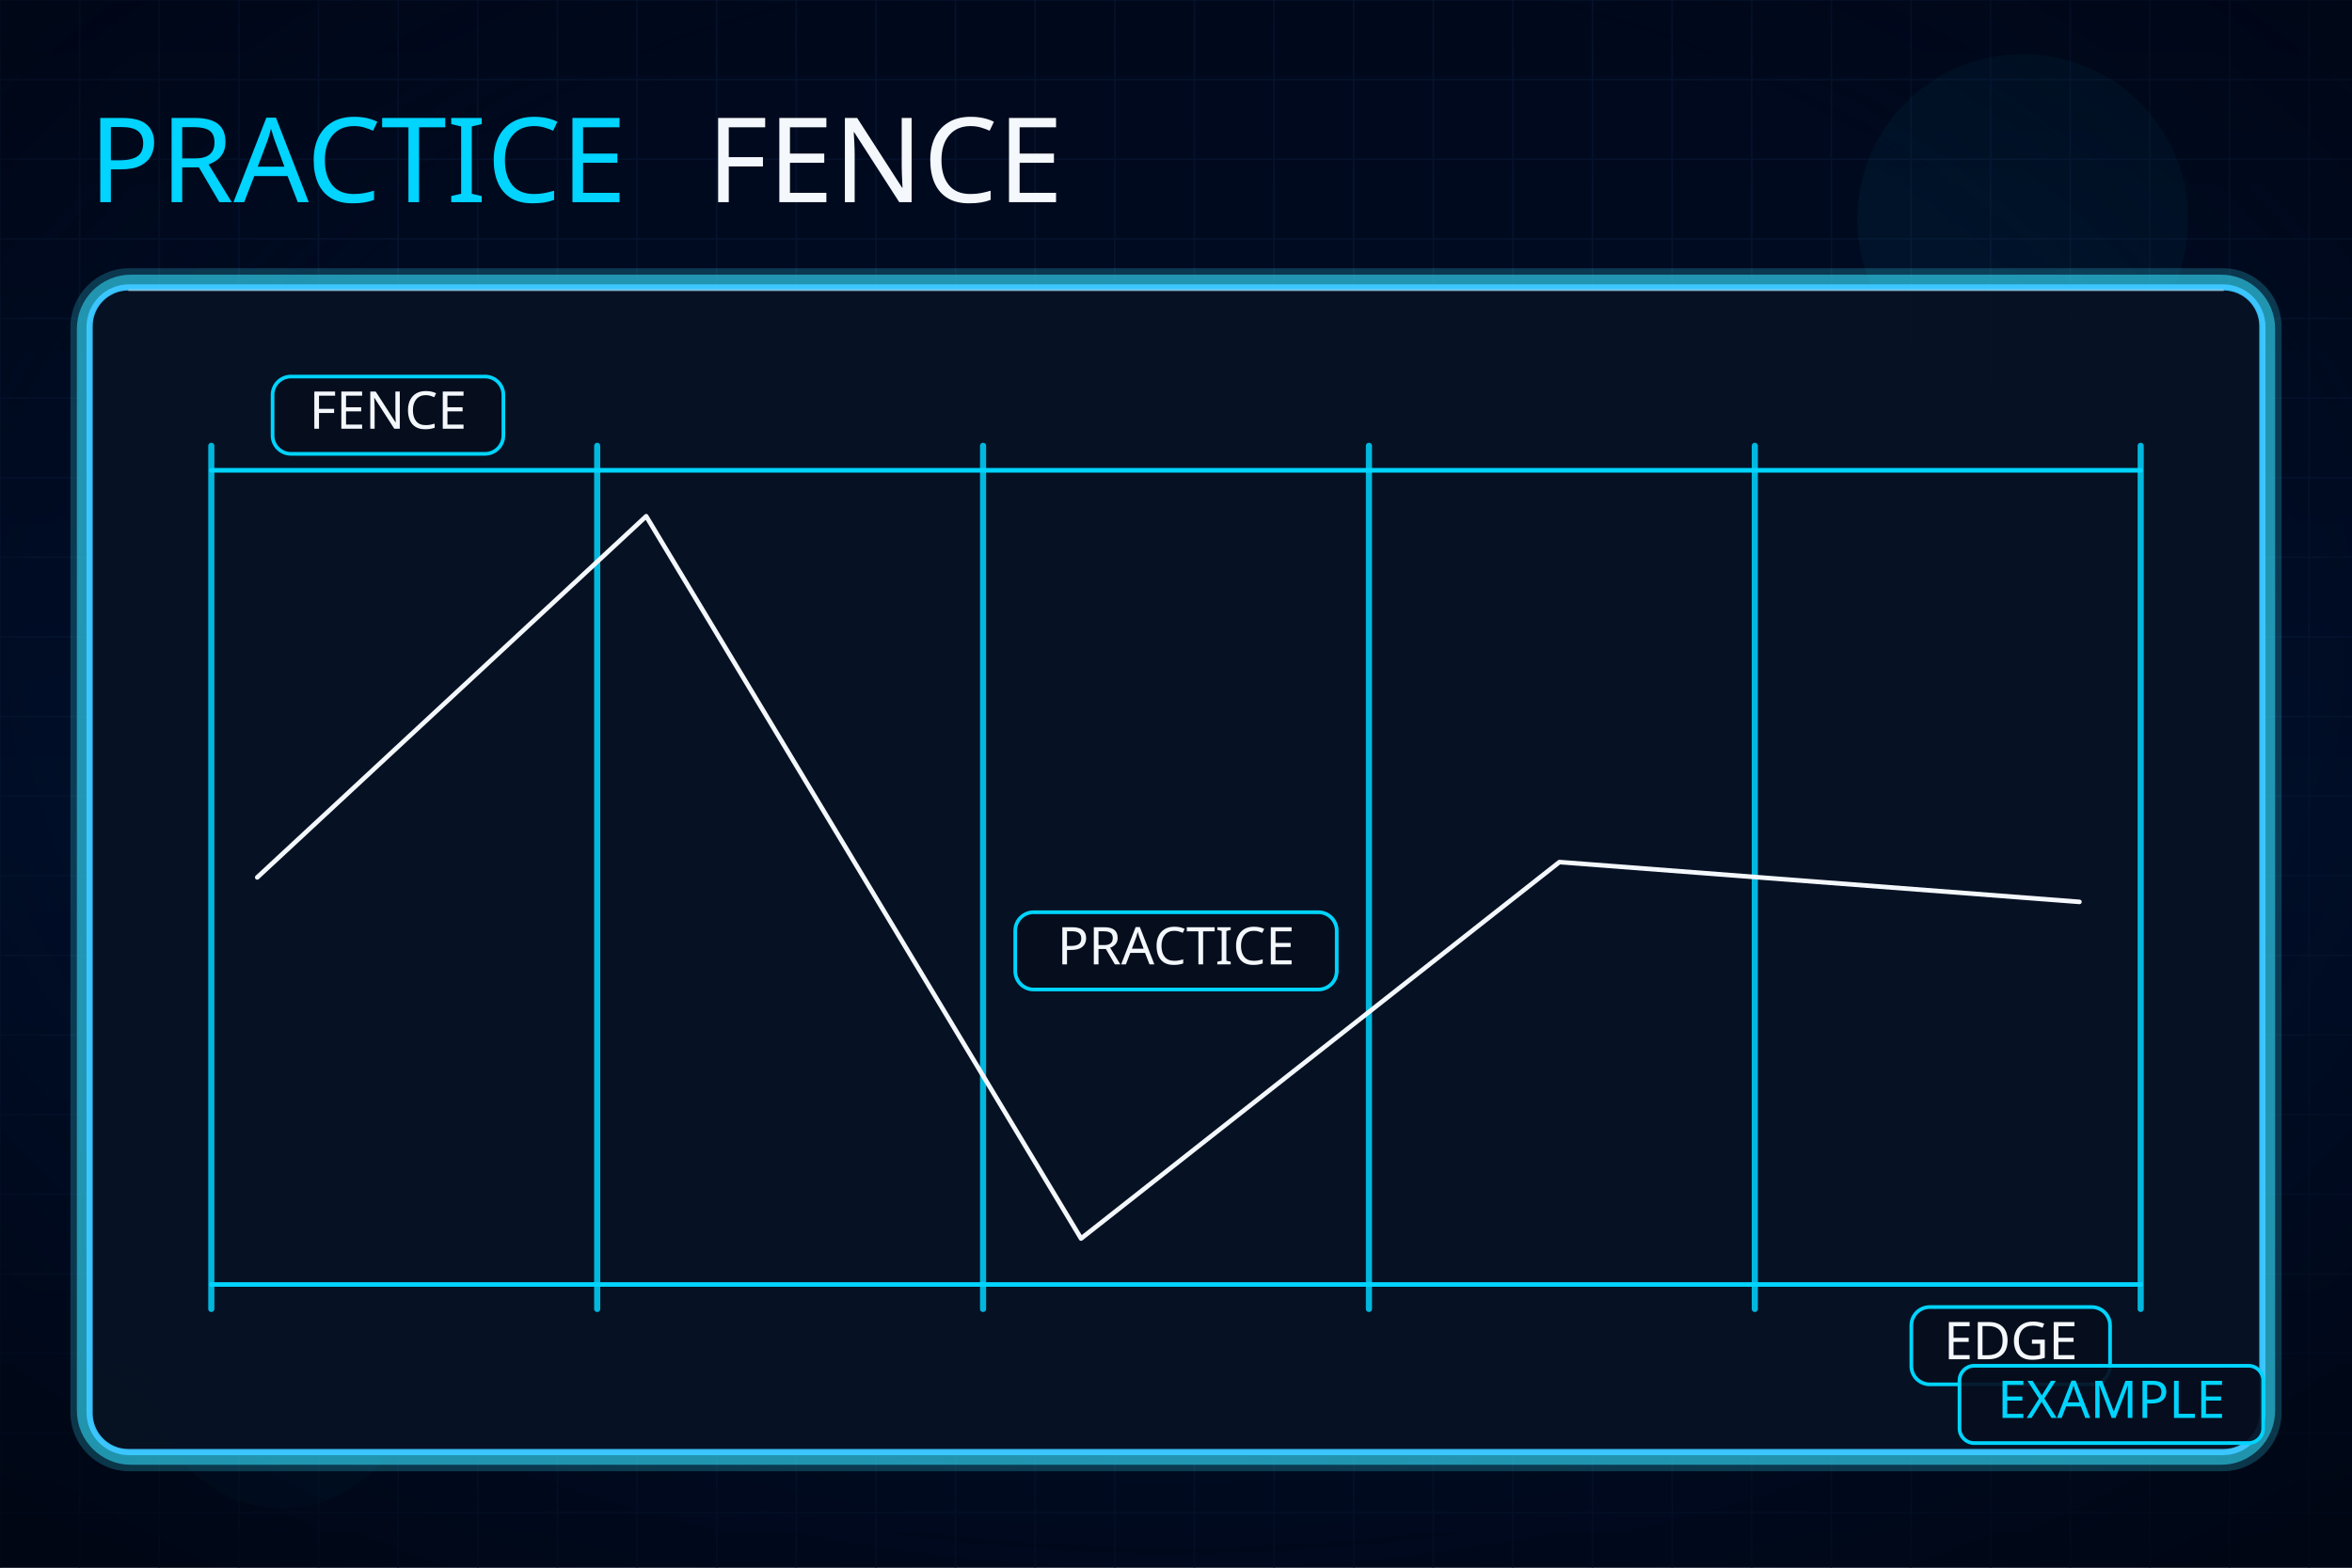
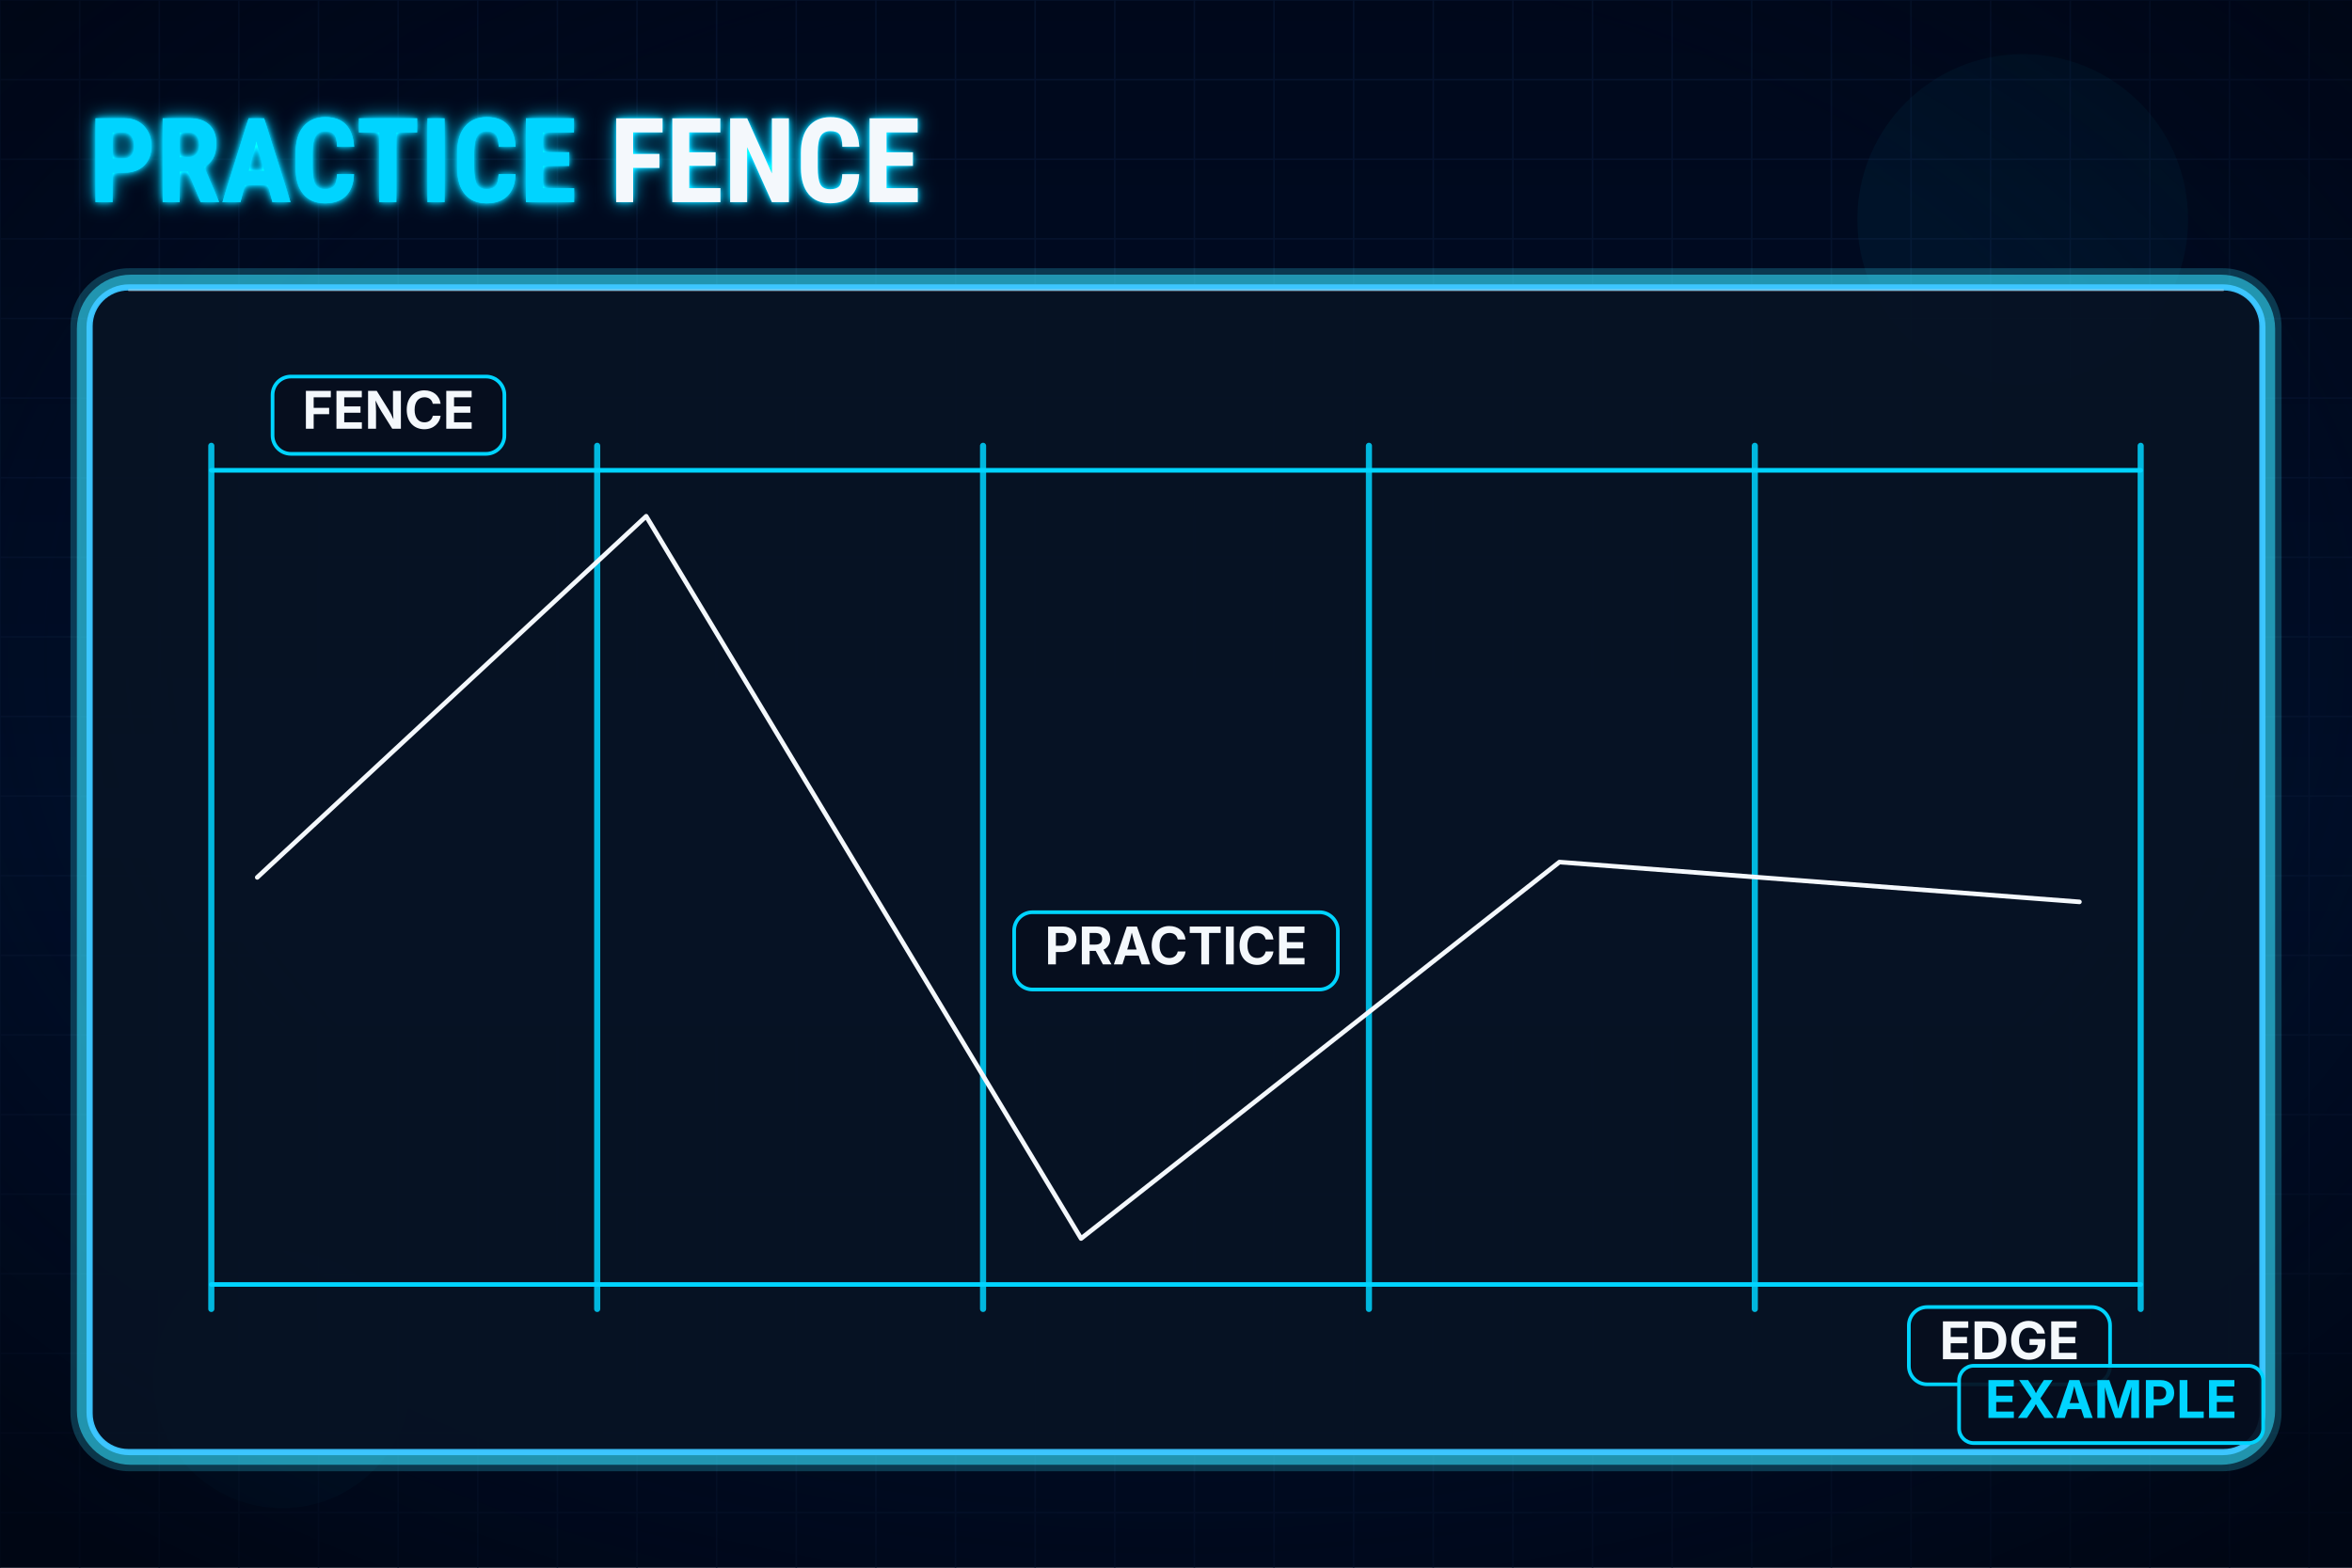
<svg xmlns="http://www.w3.org/2000/svg" width="1536" height="1024" viewBox="0 0 1536 1024">
  <defs>
    <style>
- @font-face { font-family: "Engine Regular"; src: url("../../../illustration_engine/assets/fonts/Inter-Regular.ttf") format("truetype"); font-weight: 400; font-style: normal; }
- @font-face { font-family: "Engine Semi"; src: url("../../../illustration_engine/assets/fonts/Inter-SemiBold.ttf") format("truetype"); font-weight: 400; font-style: normal; }
- @font-face { font-family: "Engine Bold"; src: url("../../../illustration_engine/assets/fonts/Inter-Bold.ttf") format("truetype"); font-weight: 400; font-style: normal; }
- @font-face { font-family: "Engine Condensed"; src: url("../../../illustration_engine/assets/fonts/RobotoCondensed-Bold.ttf") format("truetype"); font-weight: 400; font-style: normal; }
+ @font-face { font-family: "Inter"; src: url("file:///agent/repos/claude/skills/illustration-engine/illustration_engine/assets/fonts/Inter-Regular.ttf") format("truetype"); font-weight: normal; font-style: normal; }
+ @font-face { font-family: "Inter"; src: url("file:///agent/repos/claude/skills/illustration-engine/illustration_engine/assets/fonts/Inter-SemiBold.ttf") format("truetype"); font-weight: bold; font-style: normal; }
+ @font-face { font-family: "Inter"; src: url("file:///agent/repos/claude/skills/illustration-engine/illustration_engine/assets/fonts/Inter-Bold.ttf") format("truetype"); font-weight: bold; font-style: normal; }
+ @font-face { font-family: "Roboto Condensed"; src: url("file:///agent/repos/claude/skills/illustration-engine/illustration_engine/assets/fonts/RobotoCondensed-Bold.ttf") format("truetype"); font-weight: bold; font-style: normal; }
</style>
    <linearGradient id="bg1" x1="0" y1="0" x2="0" y2="1">
      <stop offset="0%" stop-color="#00081B" />
      <stop offset="52%" stop-color="#000F2A" />
      <stop offset="100%" stop-color="#000B21" />
    </linearGradient>
    <radialGradient id="vig2" cx="50%" cy="42%" r="72%">
      <stop offset="58%" stop-color="#00081B" stop-opacity="0" />
      <stop offset="100%" stop-color="#00040F" stop-opacity="0.72" />
    </radialGradient>
+     <filter id="bloom" x="-80%" y="-80%" width="260%" height="260%" color-interpolation-filters="sRGB">
+       <feGaussianBlur in="SourceGraphic" stdDeviation="6" result="wide" />
+       <feGaussianBlur in="SourceGraphic" stdDeviation="1.92" result="tight" />
+       <feComposite in="wide" in2="tight" operator="arithmetic" k1="0" k2="1" k3="1" k4="0" result="add" />
+       <feMerge>
+         <feMergeNode in="add" />
+         <feMergeNode in="SourceGraphic" />
+       </feMerge>
+     </filter>
  </defs>
  <rect x="0" y="0" width="1536" height="1024" rx="0" ry="0" fill="url(#bg1)" fill-opacity="1" stroke="none" stroke-width="0" stroke-opacity="1" />
  <g opacity="0.55">
    <line x1="0" y1="0" x2="0" y2="1024" stroke="#0A1A38" stroke-width="1" stroke-linecap="round" stroke-opacity="1" />
    <line x1="52" y1="0" x2="52" y2="1024" stroke="#0A1A38" stroke-width="1" stroke-linecap="round" stroke-opacity="1" />
    <line x1="104" y1="0" x2="104" y2="1024" stroke="#0A1A38" stroke-width="1" stroke-linecap="round" stroke-opacity="1" />
    <line x1="156" y1="0" x2="156" y2="1024" stroke="#0A1A38" stroke-width="1" stroke-linecap="round" stroke-opacity="1" />
    <line x1="208" y1="0" x2="208" y2="1024" stroke="#0A1A38" stroke-width="1" stroke-linecap="round" stroke-opacity="1" />
    <line x1="260" y1="0" x2="260" y2="1024" stroke="#0A1A38" stroke-width="1" stroke-linecap="round" stroke-opacity="1" />
    <line x1="312" y1="0" x2="312" y2="1024" stroke="#0A1A38" stroke-width="1" stroke-linecap="round" stroke-opacity="1" />
    <line x1="364" y1="0" x2="364" y2="1024" stroke="#0A1A38" stroke-width="1" stroke-linecap="round" stroke-opacity="1" />
    <line x1="416" y1="0" x2="416" y2="1024" stroke="#0A1A38" stroke-width="1" stroke-linecap="round" stroke-opacity="1" />
    <line x1="468" y1="0" x2="468" y2="1024" stroke="#0A1A38" stroke-width="1" stroke-linecap="round" stroke-opacity="1" />
    <line x1="520" y1="0" x2="520" y2="1024" stroke="#0A1A38" stroke-width="1" stroke-linecap="round" stroke-opacity="1" />
    <line x1="572" y1="0" x2="572" y2="1024" stroke="#0A1A38" stroke-width="1" stroke-linecap="round" stroke-opacity="1" />
    <line x1="624" y1="0" x2="624" y2="1024" stroke="#0A1A38" stroke-width="1" stroke-linecap="round" stroke-opacity="1" />
    <line x1="676" y1="0" x2="676" y2="1024" stroke="#0A1A38" stroke-width="1" stroke-linecap="round" stroke-opacity="1" />
    <line x1="728" y1="0" x2="728" y2="1024" stroke="#0A1A38" stroke-width="1" stroke-linecap="round" stroke-opacity="1" />
    <line x1="780" y1="0" x2="780" y2="1024" stroke="#0A1A38" stroke-width="1" stroke-linecap="round" stroke-opacity="1" />
    <line x1="832" y1="0" x2="832" y2="1024" stroke="#0A1A38" stroke-width="1" stroke-linecap="round" stroke-opacity="1" />
    <line x1="884" y1="0" x2="884" y2="1024" stroke="#0A1A38" stroke-width="1" stroke-linecap="round" stroke-opacity="1" />
    <line x1="936" y1="0" x2="936" y2="1024" stroke="#0A1A38" stroke-width="1" stroke-linecap="round" stroke-opacity="1" />
    <line x1="988" y1="0" x2="988" y2="1024" stroke="#0A1A38" stroke-width="1" stroke-linecap="round" stroke-opacity="1" />
    <line x1="1040" y1="0" x2="1040" y2="1024" stroke="#0A1A38" stroke-width="1" stroke-linecap="round" stroke-opacity="1" />
    <line x1="1092" y1="0" x2="1092" y2="1024" stroke="#0A1A38" stroke-width="1" stroke-linecap="round" stroke-opacity="1" />
    <line x1="1144" y1="0" x2="1144" y2="1024" stroke="#0A1A38" stroke-width="1" stroke-linecap="round" stroke-opacity="1" />
    <line x1="1196" y1="0" x2="1196" y2="1024" stroke="#0A1A38" stroke-width="1" stroke-linecap="round" stroke-opacity="1" />
    <line x1="1248" y1="0" x2="1248" y2="1024" stroke="#0A1A38" stroke-width="1" stroke-linecap="round" stroke-opacity="1" />
    <line x1="1300" y1="0" x2="1300" y2="1024" stroke="#0A1A38" stroke-width="1" stroke-linecap="round" stroke-opacity="1" />
    <line x1="1352" y1="0" x2="1352" y2="1024" stroke="#0A1A38" stroke-width="1" stroke-linecap="round" stroke-opacity="1" />
    <line x1="1404" y1="0" x2="1404" y2="1024" stroke="#0A1A38" stroke-width="1" stroke-linecap="round" stroke-opacity="1" />
    <line x1="1456" y1="0" x2="1456" y2="1024" stroke="#0A1A38" stroke-width="1" stroke-linecap="round" stroke-opacity="1" />
    <line x1="1508" y1="0" x2="1508" y2="1024" stroke="#0A1A38" stroke-width="1" stroke-linecap="round" stroke-opacity="1" />
    <line x1="0" y1="0" x2="1536" y2="0" stroke="#0A1A38" stroke-width="1" stroke-linecap="round" stroke-opacity="1" />
    <line x1="0" y1="52" x2="1536" y2="52" stroke="#0A1A38" stroke-width="1" stroke-linecap="round" stroke-opacity="1" />
    <line x1="0" y1="104" x2="1536" y2="104" stroke="#0A1A38" stroke-width="1" stroke-linecap="round" stroke-opacity="1" />
    <line x1="0" y1="156" x2="1536" y2="156" stroke="#0A1A38" stroke-width="1" stroke-linecap="round" stroke-opacity="1" />
    <line x1="0" y1="208" x2="1536" y2="208" stroke="#0A1A38" stroke-width="1" stroke-linecap="round" stroke-opacity="1" />
    <line x1="0" y1="260" x2="1536" y2="260" stroke="#0A1A38" stroke-width="1" stroke-linecap="round" stroke-opacity="1" />
    <line x1="0" y1="312" x2="1536" y2="312" stroke="#0A1A38" stroke-width="1" stroke-linecap="round" stroke-opacity="1" />
    <line x1="0" y1="364" x2="1536" y2="364" stroke="#0A1A38" stroke-width="1" stroke-linecap="round" stroke-opacity="1" />
    <line x1="0" y1="416" x2="1536" y2="416" stroke="#0A1A38" stroke-width="1" stroke-linecap="round" stroke-opacity="1" />
    <line x1="0" y1="468" x2="1536" y2="468" stroke="#0A1A38" stroke-width="1" stroke-linecap="round" stroke-opacity="1" />
    <line x1="0" y1="520" x2="1536" y2="520" stroke="#0A1A38" stroke-width="1" stroke-linecap="round" stroke-opacity="1" />
    <line x1="0" y1="572" x2="1536" y2="572" stroke="#0A1A38" stroke-width="1" stroke-linecap="round" stroke-opacity="1" />
    <line x1="0" y1="624" x2="1536" y2="624" stroke="#0A1A38" stroke-width="1" stroke-linecap="round" stroke-opacity="1" />
    <line x1="0" y1="676" x2="1536" y2="676" stroke="#0A1A38" stroke-width="1" stroke-linecap="round" stroke-opacity="1" />
    <line x1="0" y1="728" x2="1536" y2="728" stroke="#0A1A38" stroke-width="1" stroke-linecap="round" stroke-opacity="1" />
    <line x1="0" y1="780" x2="1536" y2="780" stroke="#0A1A38" stroke-width="1" stroke-linecap="round" stroke-opacity="1" />
    <line x1="0" y1="832" x2="1536" y2="832" stroke="#0A1A38" stroke-width="1" stroke-linecap="round" stroke-opacity="1" />
    <line x1="0" y1="884" x2="1536" y2="884" stroke="#0A1A38" stroke-width="1" stroke-linecap="round" stroke-opacity="1" />
    <line x1="0" y1="936" x2="1536" y2="936" stroke="#0A1A38" stroke-width="1" stroke-linecap="round" stroke-opacity="1" />
    <line x1="0" y1="988" x2="1536" y2="988" stroke="#0A1A38" stroke-width="1" stroke-linecap="round" stroke-opacity="1" />
  </g>
  <circle cx="1320.96" cy="143.36" r="108" fill="#00D4FF" fill-opacity="0.045" stroke="none" stroke-width="0" />
  <circle cx="184.32" cy="901.12" r="84" fill="#00D4FF" fill-opacity="0.045" stroke="none" stroke-width="0" />
  <rect x="0" y="0" width="1536" height="1024" rx="0" ry="0" fill="url(#vig2)" fill-opacity="1" stroke="none" stroke-width="0" stroke-opacity="1" />
-   <text x="58" y="132.04" fill="#00D4FF" fill-opacity="1" font-family="Engine Condensed" font-size="77" text-anchor="start">PRACTICE</text>
-   <text x="461.52" y="132.04" fill="#F4F8FC" fill-opacity="1" font-family="Engine Condensed" font-size="77" text-anchor="start">FENCE</text>
+   <text x="58" y="132.04" fill="#00D4FF" fill-opacity="0.85" font-family="Roboto Condensed" font-weight="bold" font-size="77" text-anchor="start" filter="url(#bloom)">PRACTICE</text>
+   <text x="58" y="132.04" fill="#00D4FF" fill-opacity="1" font-family="Roboto Condensed" font-weight="bold" font-size="77" text-anchor="start">PRACTICE</text>
+   <text x="398" y="132.04" fill="#00D4FF" fill-opacity="0.85" font-family="Roboto Condensed" font-weight="bold" font-size="77" text-anchor="start" filter="url(#bloom)">FENCE</text>
+   <text x="398" y="132.04" fill="#F4F8FC" fill-opacity="1" font-family="Roboto Condensed" font-weight="bold" font-size="77" text-anchor="start">FENCE</text>
  <rect x="46" y="175.2" width="1444" height="785.8" rx="38.4" ry="38.4" fill="#33E0FF" fill-opacity="0.22" stroke="none" stroke-width="0" stroke-opacity="1" />
  <rect x="54.4" y="183.6" width="1427.2" height="769" rx="31.2" ry="31.2" fill="none" fill-opacity="1" stroke="#33E0FF" stroke-width="8.4" stroke-opacity="0.55" />
  <rect x="58" y="187.2" width="1420" height="761.8" rx="26.4" ry="26.4" fill="#060E1E" fill-opacity="0.9" stroke="#3CC6FF" stroke-width="3" stroke-opacity="1" />
  <rect x="59.8" y="189" width="1416.4" height="758.2" rx="24" ry="24" fill="none" fill-opacity="1" stroke="#3CC6FF" stroke-width="1.5" stroke-opacity="0.95" />
  <line x1="84.4" y1="189.6" x2="1451.6" y2="189.6" stroke="#F4F8FC" stroke-width="1.68" stroke-linecap="round" stroke-opacity="0.28" />
  <line x1="138" y1="291.2" x2="138" y2="855" stroke="#00D4FF" stroke-width="4" stroke-linecap="round" stroke-opacity="0.85" />
  <line x1="390" y1="291.2" x2="390" y2="855" stroke="#00D4FF" stroke-width="4" stroke-linecap="round" stroke-opacity="0.85" />
  <line x1="642" y1="291.2" x2="642" y2="855" stroke="#00D4FF" stroke-width="4" stroke-linecap="round" stroke-opacity="0.85" />
  <line x1="894" y1="291.2" x2="894" y2="855" stroke="#00D4FF" stroke-width="4" stroke-linecap="round" stroke-opacity="0.85" />
  <line x1="1146" y1="291.2" x2="1146" y2="855" stroke="#00D4FF" stroke-width="4" stroke-linecap="round" stroke-opacity="0.85" />
  <line x1="1398" y1="291.2" x2="1398" y2="855" stroke="#00D4FF" stroke-width="4" stroke-linecap="round" stroke-opacity="0.85" />
  <line x1="138" y1="307.2" x2="1398" y2="307.2" stroke="#00D4FF" stroke-width="3" stroke-linecap="round" stroke-opacity="1" />
  <line x1="138" y1="839" x2="1398" y2="839" stroke="#00D4FF" stroke-width="3" stroke-linecap="round" stroke-opacity="1" />
  <polyline points="168,573.1 422,337.2 706,809 1018.4,563.1 1358,589.1" fill="none" stroke="#F4F8FC" stroke-width="3" stroke-linejoin="round" stroke-linecap="round" stroke-opacity="1" />
-   <rect x="663.03" y="595.86" width="209.93" height="50.48" rx="12" ry="12" fill="#060E1E" fill-opacity="0.88" stroke="#00D4FF" stroke-width="2.4" stroke-opacity="1" />
-   <text x="768" y="629.94" fill="#F4F8FC" fill-opacity="1" font-family="Engine Bold" font-size="34" text-anchor="middle">PRACTICE</text>
-   <rect x="178" y="245.96" width="150.74" height="50.48" rx="12" ry="12" fill="#060E1E" fill-opacity="0.88" stroke="#00D4FF" stroke-width="2.4" stroke-opacity="1" />
-   <text x="253.37" y="280.04" fill="#F4F8FC" fill-opacity="1" font-family="Engine Bold" font-size="34" text-anchor="middle">FENCE</text>
-   <rect x="1248.22" y="853.76" width="129.78" height="50.48" rx="12" ry="12" fill="#060E1E" fill-opacity="0.88" stroke="#00D4FF" stroke-width="2.4" stroke-opacity="1" />
-   <text x="1313.11" y="887.84" fill="#F4F8FC" fill-opacity="1" font-family="Engine Bold" font-size="34" text-anchor="middle">EDGE</text>
-   <rect x="1279.67" y="892.12" width="198.33" height="50.48" rx="9.6" ry="9.6" fill="#060E1E" fill-opacity="0.92" stroke="#00D4FF" stroke-width="2.4" stroke-opacity="1" />
-   <text x="1378.83" y="926.2" fill="#00D4FF" fill-opacity="1" font-family="Engine Bold" font-size="34" text-anchor="middle">EXAMPLE</text>
+   <rect x="662.3" y="595.86" width="211.4" height="50.48" rx="12" ry="12" fill="#060E1E" fill-opacity="0.88" stroke="#00D4FF" stroke-width="2.4" stroke-opacity="1" />
+   <text x="768" y="629.94" fill="#F4F8FC" fill-opacity="1" font-family="Inter" font-weight="bold" font-size="34" text-anchor="middle">PRACTICE</text>
+   <rect x="178" y="245.96" width="151.4" height="50.48" rx="12" ry="12" fill="#060E1E" fill-opacity="0.88" stroke="#00D4FF" stroke-width="2.4" stroke-opacity="1" />
+   <text x="253.7" y="280.04" fill="#F4F8FC" fill-opacity="1" font-family="Inter" font-weight="bold" font-size="34" text-anchor="middle">FENCE</text>
+   <rect x="1246.6" y="853.76" width="131.4" height="50.48" rx="12" ry="12" fill="#060E1E" fill-opacity="0.88" stroke="#00D4FF" stroke-width="2.4" stroke-opacity="1" />
+   <text x="1312.3" y="887.84" fill="#F4F8FC" fill-opacity="1" font-family="Inter" font-weight="bold" font-size="34" text-anchor="middle">EDGE</text>
+   <rect x="1279.4" y="892.12" width="198.6" height="50.48" rx="9.6" ry="9.6" fill="#060E1E" fill-opacity="0.92" stroke="#00D4FF" stroke-width="2.4" stroke-opacity="1" />
+   <text x="1378.7" y="926.2" fill="#00D4FF" fill-opacity="1" font-family="Inter" font-weight="bold" font-size="34" text-anchor="middle">EXAMPLE</text>
</svg>
